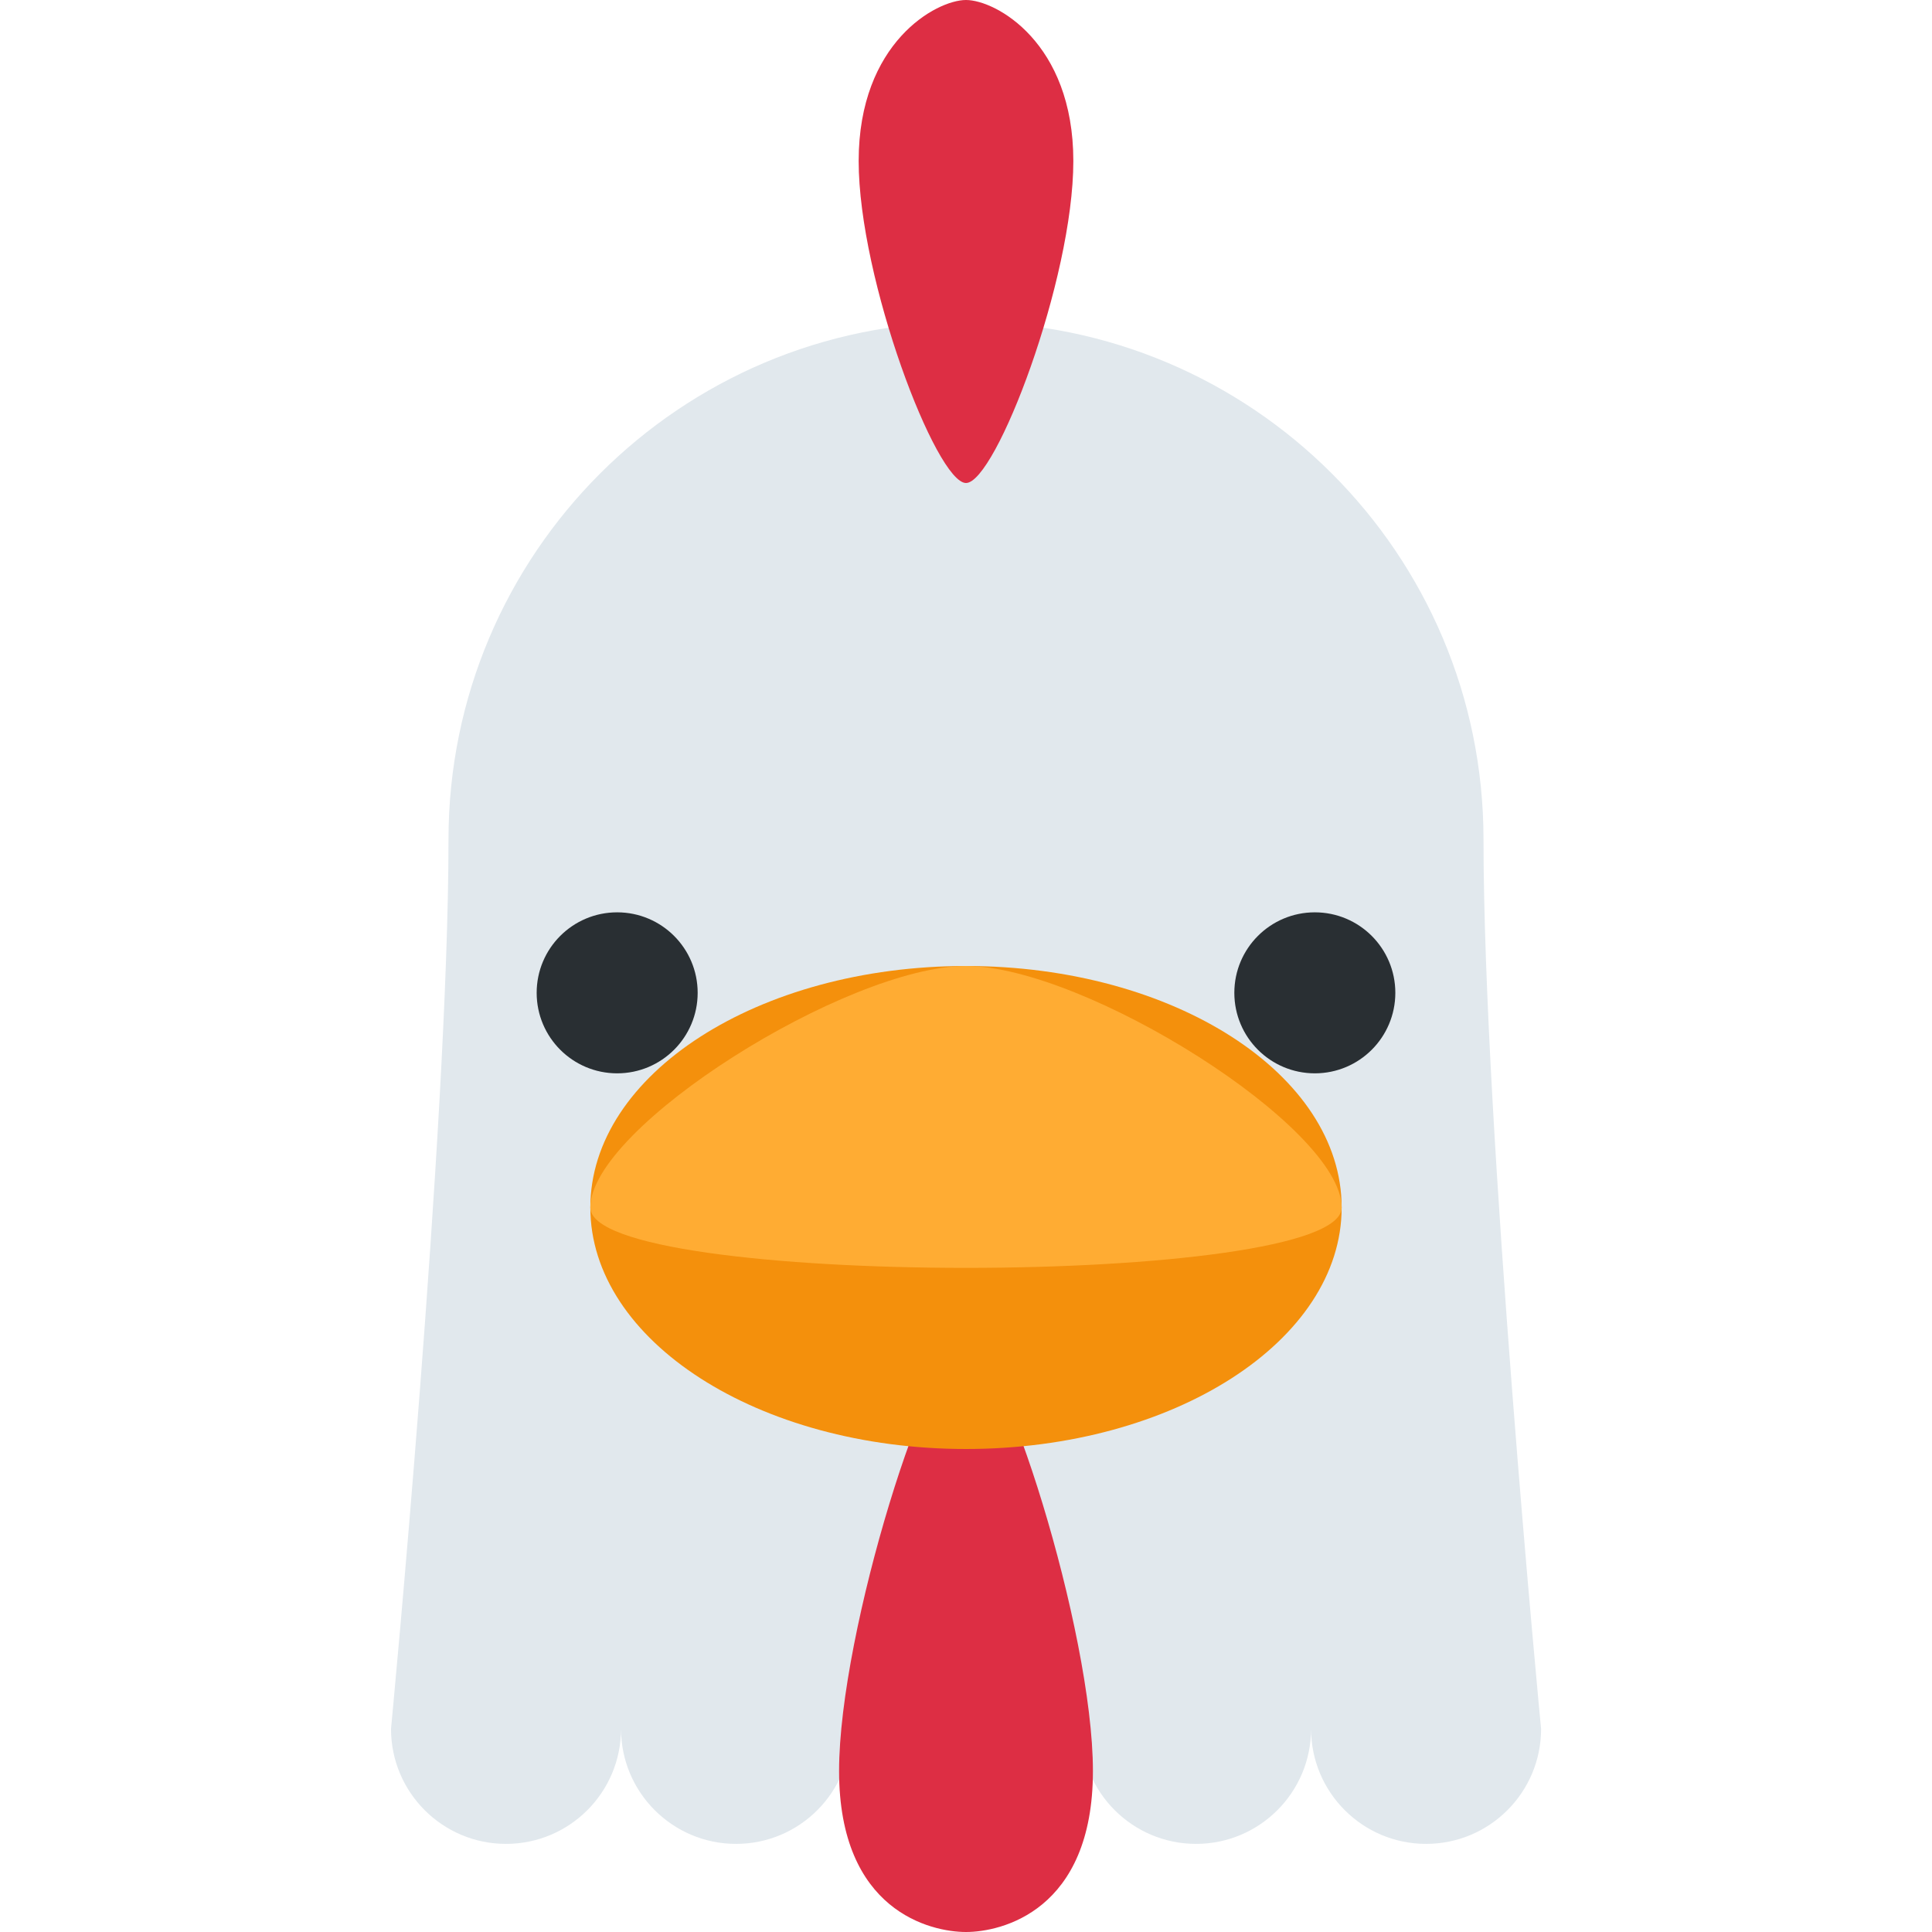
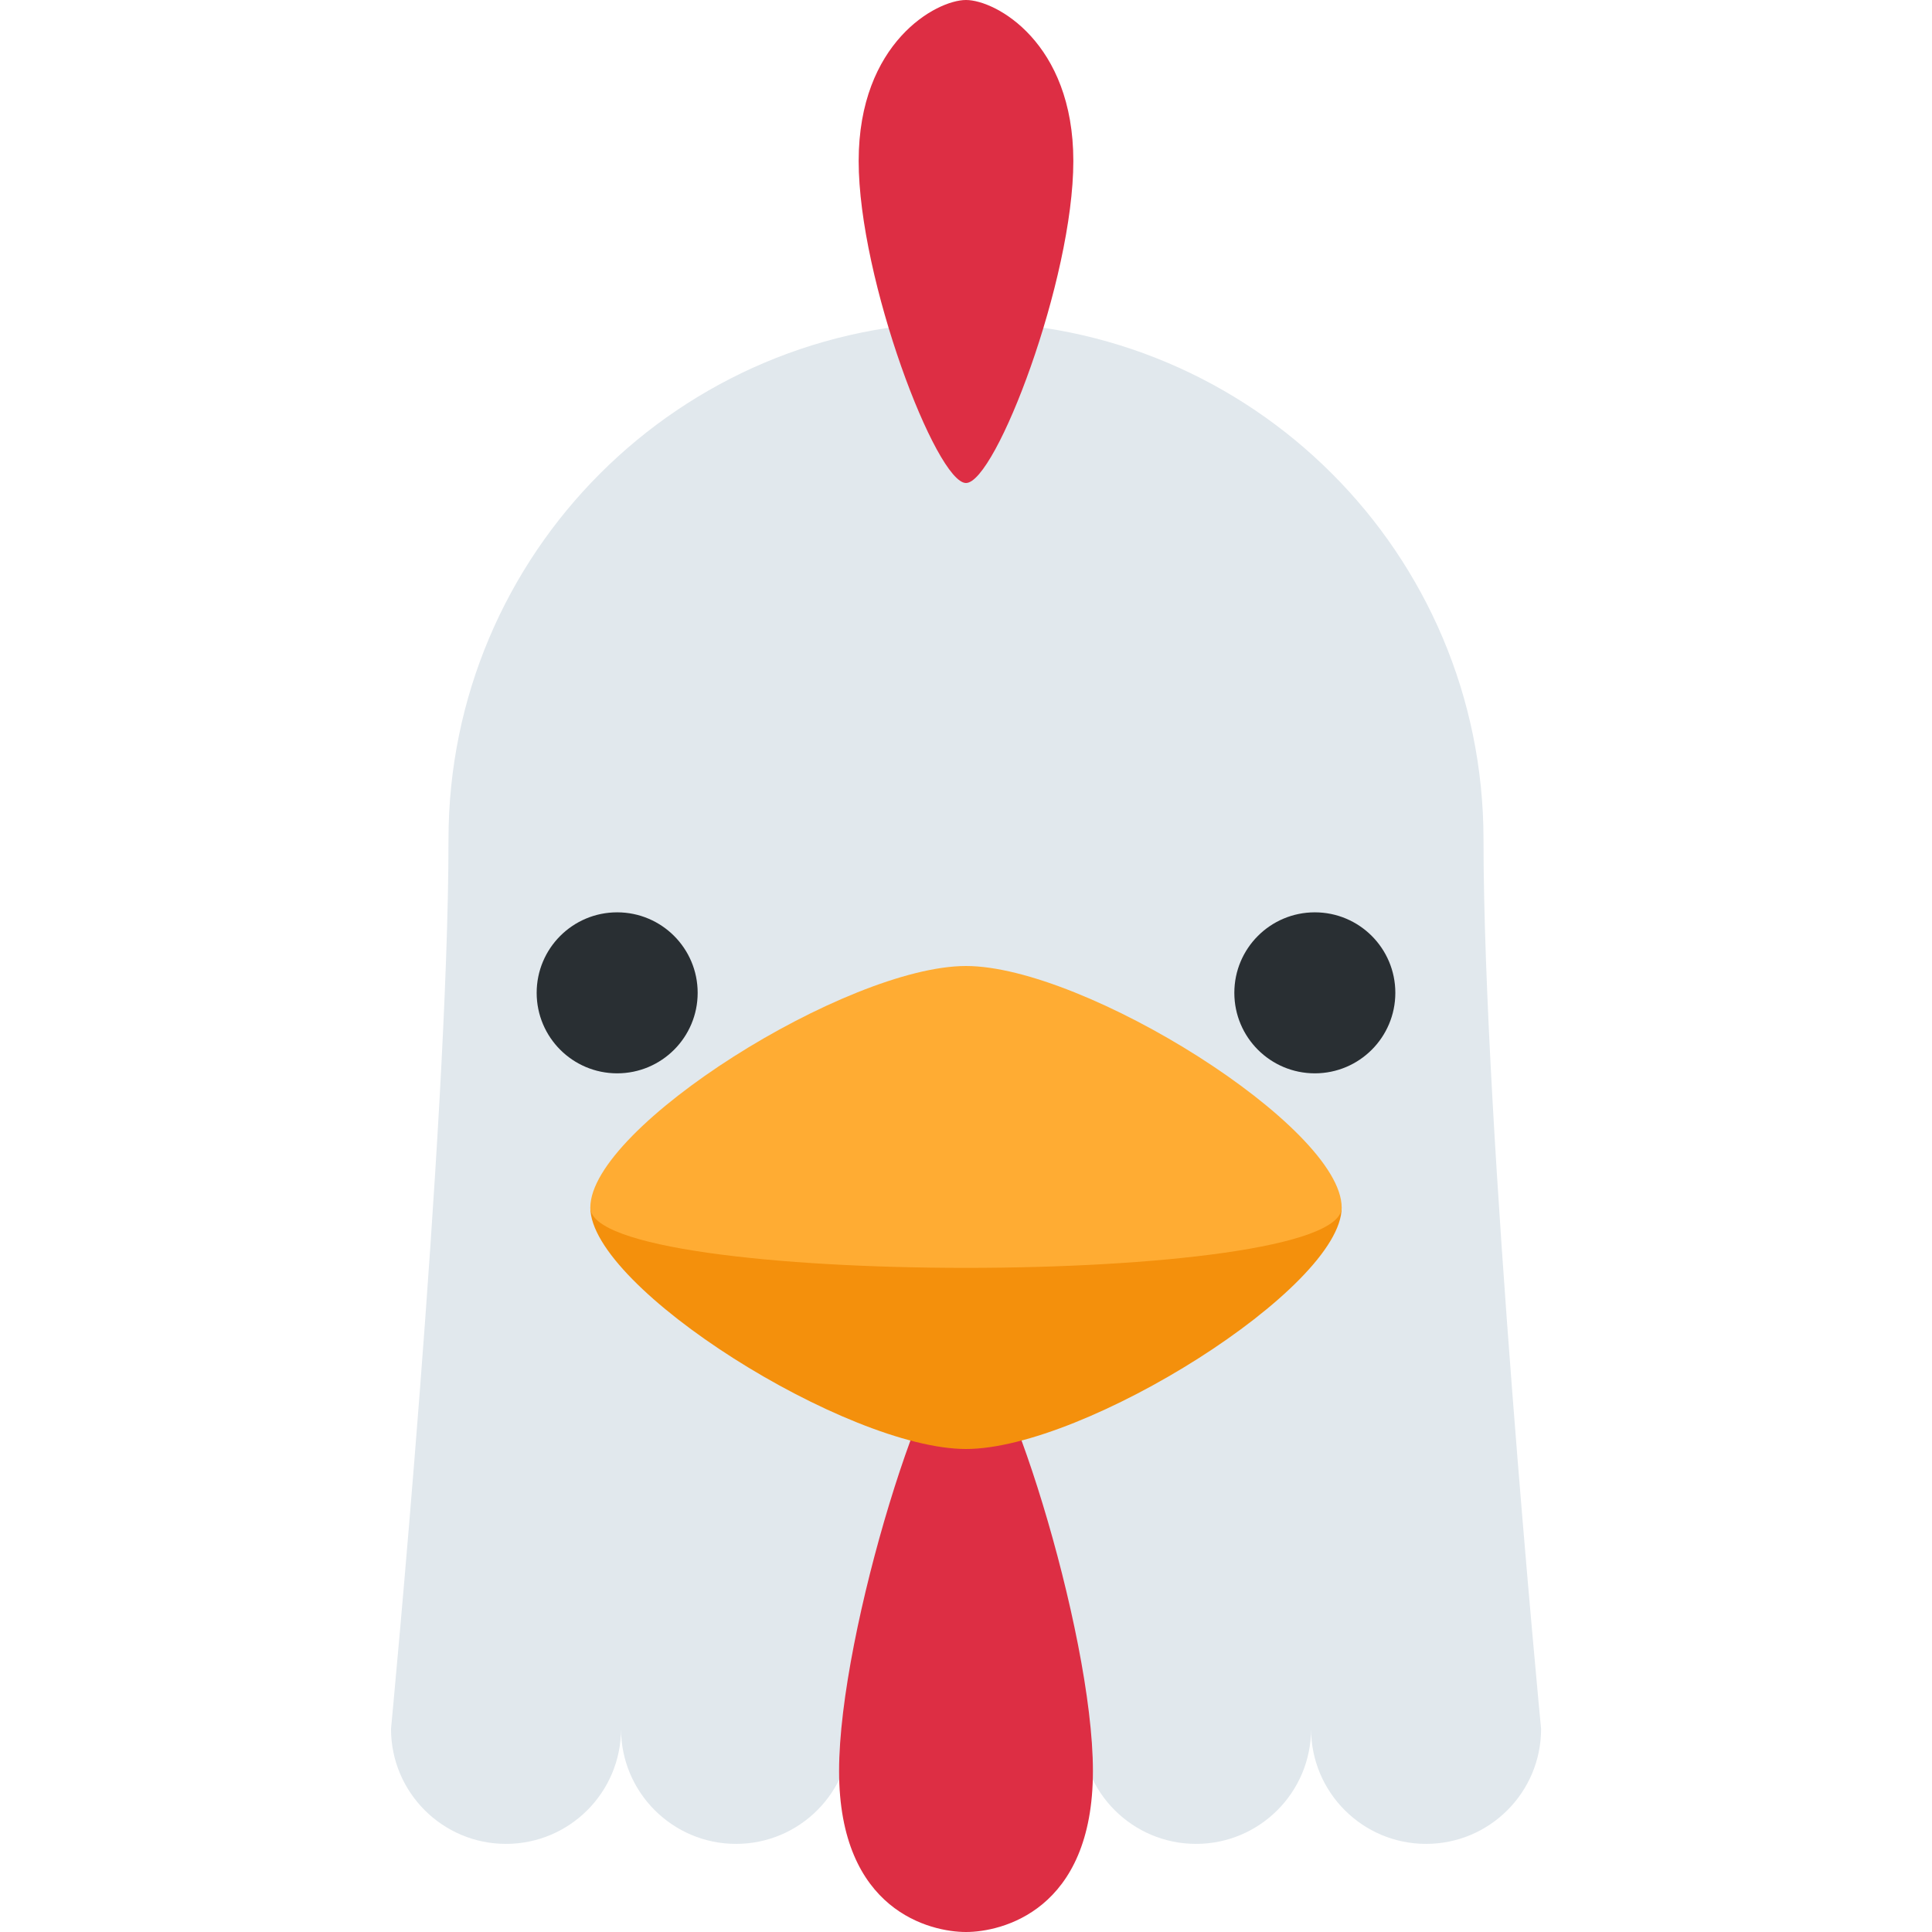
<svg xmlns="http://www.w3.org/2000/svg" viewBox="0 0 36 36">
  <path fill="#E1E8ED" d="M20.143 32.215c0 1.183-.959 2.143-2.143 2.143s-2.143-.96-2.143-2.143c0-1.184.96-2.144 2.143-2.144s2.143.96 2.143 2.144z" />
  <path fill="#E1E8ED" d="M27.643 15.643C27.643 10.317 23.324 6 18 6c-5.326 0-9.643 4.317-9.643 9.643 0 5.357-1.071 16.572-1.071 16.572 0 1.183.959 2.143 2.143 2.143 1.183 0 2.143-.96 2.143-2.143 0 1.183.96 2.143 2.143 2.143 1.183 0 2.142-.96 2.142-2.143h4.286c0 1.183.96 2.143 2.144 2.143 1.183 0 2.143-.96 2.143-2.143 0 1.183.959 2.143 2.143 2.143 1.184 0 2.143-.96 2.143-2.143-.002 0-1.073-11.215-1.073-16.572z" />
  <path fill="#DD2E44" d="M20 3c0 2.209-1.447 6-2 6-.552 0-2-3.791-2-6s1.448-3 2-3c.553 0 2 .791 2 3zm-4.365 30c0-2.612 1.711-8 2.365-8 .653 0 2.365 5.388 2.365 8S18.652 36 18 36c-.654 0-2.365-.388-2.365-3z" />
-   <ellipse fill="#F4900C" cx="18" cy="22.5" rx="7" ry="4.5" />
+   <path d="M 25,22.5 c 0,1.5 -4.791,4.5 -7,4.5 s -7,-3 -7,-4.5 h14 Z" fill="#f4900c" />
  <path fill="#FFAC33" d="M25 22.5c0 1.5-14 1.5-14 0s4.791-4.5 7-4.5 7 3 7 4.5z" />
  <circle fill="#292F33" cx="11.5" cy="18.5" r="1.5" />
  <circle fill="#292F33" cx="24.5" cy="18.5" r="1.5" />
</svg>
